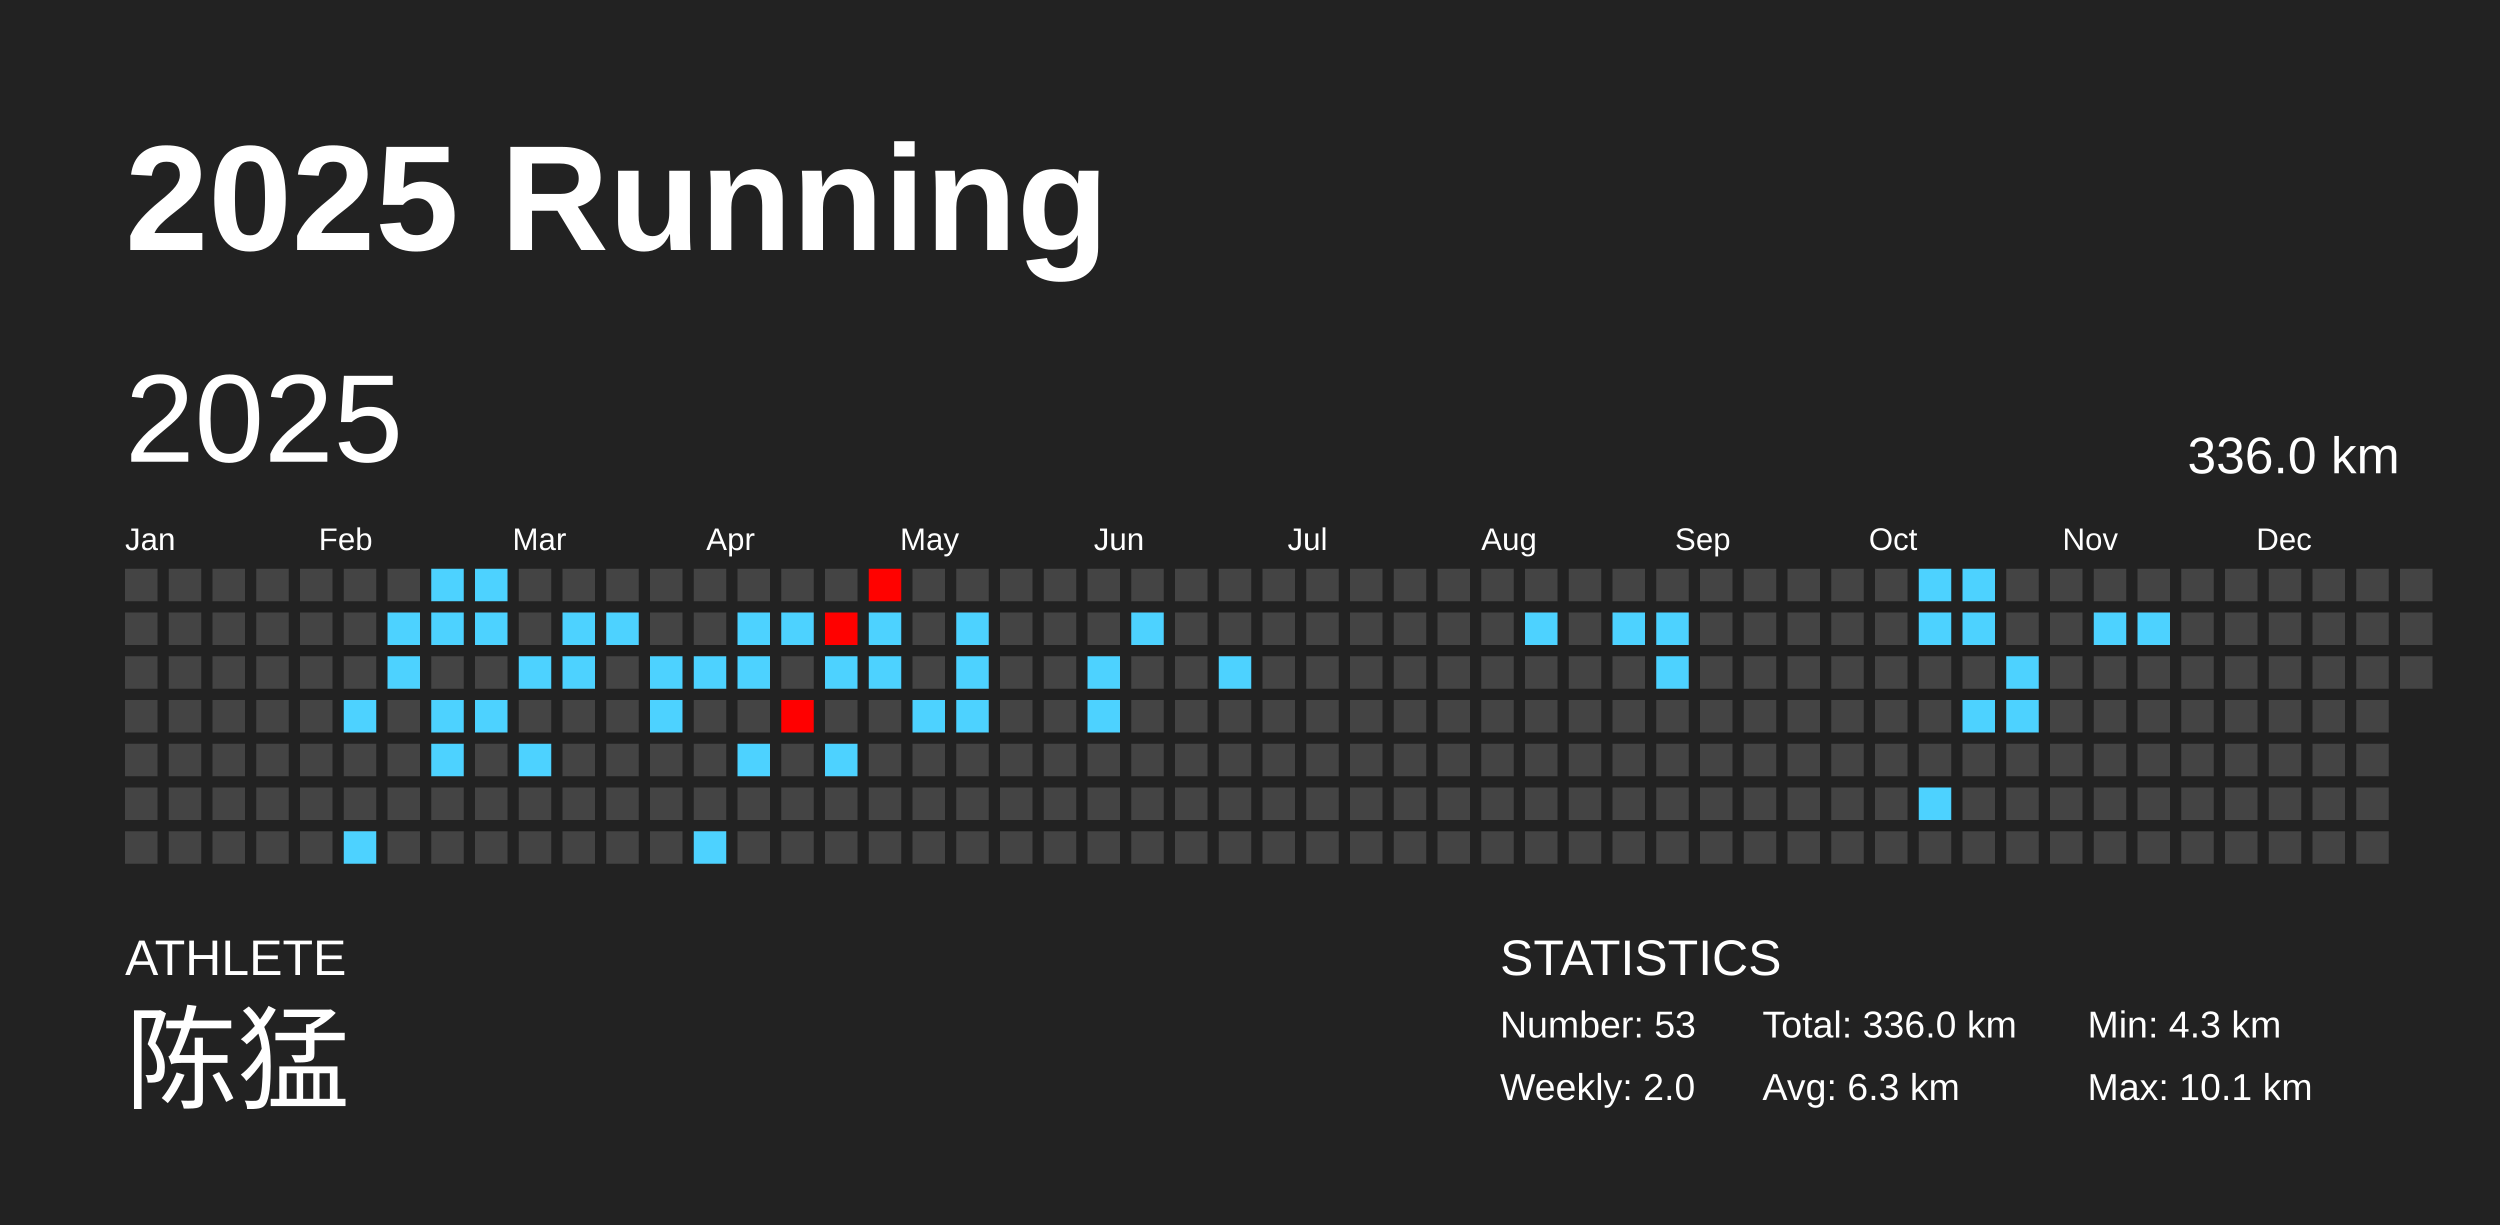
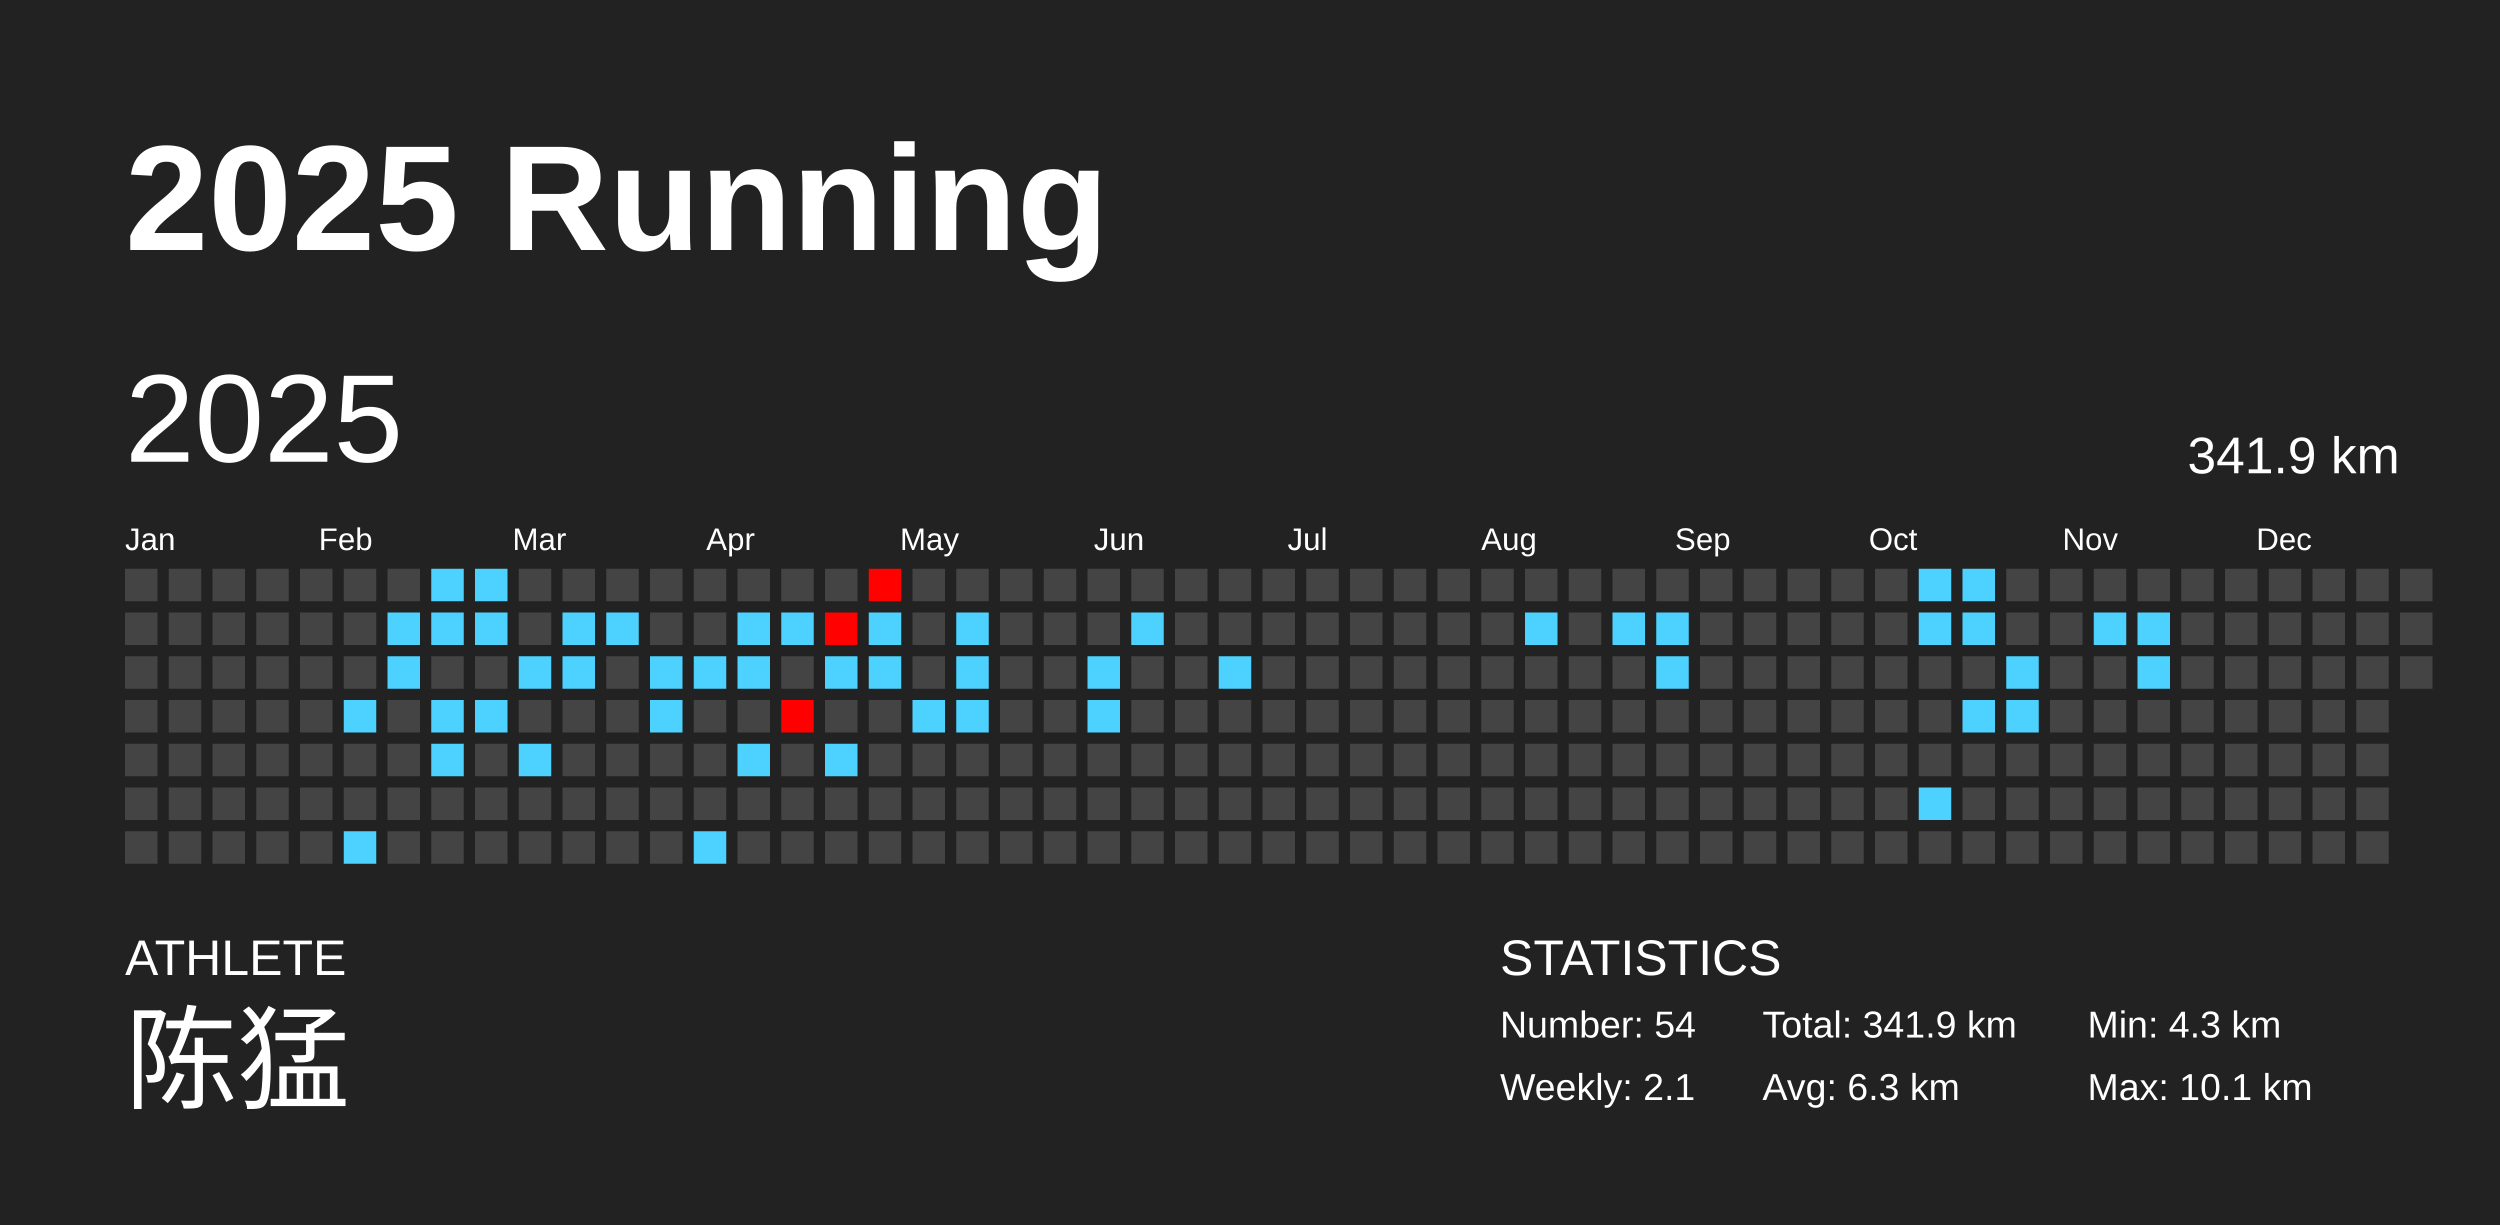
<svg xmlns="http://www.w3.org/2000/svg" baseProfile="full" height="98mm" version="1.1" viewBox="0,0,200,98" width="200mm">
  <defs />
  <rect fill="#222222" height="98" width="200" x="0" y="0" />
  <text fill="#FFFFFF" style="font-size:12px; font-family:Arial; font-weight:bold;" x="10" y="20">2025 Running</text>
  <text fill="#FFFFFF" style="font-size:4px; font-family:Arial" x="10" y="78">ATHLETE</text>
  <text fill="#FFFFFF" style="font-size:9px; font-family:Arial" x="10" y="88">陈猛</text>
  <text fill="#FFFFFF" style="font-size:4px; font-family:Arial" x="120" y="78">STATISTICS</text>
-   <text fill="#FFFFFF" style="font-size:3px; font-family:Arial" x="120" y="83">Number: 53</text>
-   <text fill="#FFFFFF" style="font-size:3px; font-family:Arial" x="120" y="88">Weekly: 2.0</text>
-   <text fill="#FFFFFF" style="font-size:3px; font-family:Arial" x="141" y="83">Total: 336.0 km</text>
+   <text fill="#FFFFFF" style="font-size:3px; font-family:Arial" x="120" y="83">Number: 54</text>
+   <text fill="#FFFFFF" style="font-size:3px; font-family:Arial" x="120" y="88">Weekly: 2.1</text>
+   <text fill="#FFFFFF" style="font-size:3px; font-family:Arial" x="141" y="83">Total: 341.9 km</text>
  <text fill="#FFFFFF" style="font-size:3px; font-family:Arial" x="141" y="88">Avg: 6.3 km</text>
  <text fill="#FFFFFF" style="font-size:3px; font-family:Arial" x="167" y="83">Min: 4.3 km</text>
  <text fill="#FFFFFF" style="font-size:3px; font-family:Arial" x="167" y="88">Max: 10.1 km</text>
  <text dominant-baseline="hanging" fill="#FFFFFF" style="font-size:10.0px; font-family:Arial;" x="10" y="30">2025</text>
-   <text dominant-baseline="hanging" fill="#FFFFFF" style="font-size:4.125px; font-family:Arial;" x="175" y="35">336.0 km</text>
+   <text dominant-baseline="hanging" fill="#FFFFFF" style="font-size:4.125px; font-family:Arial;" x="175" y="35">341.9 km</text>
  <text fill="#FFFFFF" style="font-size:2.5px; font-family:Arial" x="10.0" y="44">Jan</text>
  <text fill="#FFFFFF" style="font-size:2.5px; font-family:Arial" x="25.5" y="44">Feb</text>
  <text fill="#FFFFFF" style="font-size:2.5px; font-family:Arial" x="41.0" y="44">Mar</text>
  <text fill="#FFFFFF" style="font-size:2.5px; font-family:Arial" x="56.5" y="44">Apr</text>
  <text fill="#FFFFFF" style="font-size:2.5px; font-family:Arial" x="72.0" y="44">May</text>
  <text fill="#FFFFFF" style="font-size:2.5px; font-family:Arial" x="87.5" y="44">Jun</text>
  <text fill="#FFFFFF" style="font-size:2.5px; font-family:Arial" x="103.0" y="44">Jul</text>
  <text fill="#FFFFFF" style="font-size:2.5px; font-family:Arial" x="118.5" y="44">Aug</text>
  <text fill="#FFFFFF" style="font-size:2.5px; font-family:Arial" x="134.0" y="44">Sep</text>
  <text fill="#FFFFFF" style="font-size:2.5px; font-family:Arial" x="149.5" y="44">Oct</text>
  <text fill="#FFFFFF" style="font-size:2.5px; font-family:Arial" x="165.0" y="44">Nov</text>
  <text fill="#FFFFFF" style="font-size:2.5px; font-family:Arial" x="180.5" y="44">Dec</text>
  <rect fill="#444444" height="2.6" width="2.6" x="10.0" y="45.5" />
  <rect fill="#444444" height="2.6" width="2.6" x="10.0" y="49.0" />
  <rect fill="#444444" height="2.6" width="2.6" x="10.0" y="52.5" />
  <rect fill="#444444" height="2.6" width="2.6" x="10.0" y="56.0" />
  <rect fill="#444444" height="2.6" width="2.6" x="10.0" y="59.5" />
  <rect fill="#444444" height="2.6" width="2.6" x="10.0" y="63.0" />
  <rect fill="#444444" height="2.6" width="2.6" x="10.0" y="66.5" />
  <rect fill="#444444" height="2.6" width="2.6" x="13.5" y="45.5" />
  <rect fill="#444444" height="2.6" width="2.6" x="13.5" y="49.0" />
  <rect fill="#444444" height="2.6" width="2.6" x="13.5" y="52.5" />
  <rect fill="#444444" height="2.6" width="2.6" x="13.5" y="56.0" />
  <rect fill="#444444" height="2.6" width="2.6" x="13.5" y="59.5" />
  <rect fill="#444444" height="2.6" width="2.6" x="13.5" y="63.0" />
  <rect fill="#444444" height="2.6" width="2.6" x="13.5" y="66.5" />
  <rect fill="#444444" height="2.6" width="2.6" x="17.0" y="45.5" />
  <rect fill="#444444" height="2.6" width="2.6" x="17.0" y="49.0" />
  <rect fill="#444444" height="2.6" width="2.6" x="17.0" y="52.5" />
  <rect fill="#444444" height="2.6" width="2.6" x="17.0" y="56.0" />
  <rect fill="#444444" height="2.6" width="2.6" x="17.0" y="59.5" />
  <rect fill="#444444" height="2.6" width="2.6" x="17.0" y="63.0" />
  <rect fill="#444444" height="2.6" width="2.6" x="17.0" y="66.5" />
  <rect fill="#444444" height="2.6" width="2.6" x="20.5" y="45.5" />
  <rect fill="#444444" height="2.6" width="2.6" x="20.5" y="49.0" />
  <rect fill="#444444" height="2.6" width="2.6" x="20.5" y="52.5" />
  <rect fill="#444444" height="2.6" width="2.6" x="20.5" y="56.0" />
  <rect fill="#444444" height="2.6" width="2.6" x="20.5" y="59.5" />
  <rect fill="#444444" height="2.6" width="2.6" x="20.5" y="63.0" />
  <rect fill="#444444" height="2.6" width="2.6" x="20.5" y="66.5" />
  <rect fill="#444444" height="2.6" width="2.6" x="24.0" y="45.5" />
  <rect fill="#444444" height="2.6" width="2.6" x="24.0" y="49.0" />
  <rect fill="#444444" height="2.6" width="2.6" x="24.0" y="52.5" />
  <rect fill="#444444" height="2.6" width="2.6" x="24.0" y="56.0" />
  <rect fill="#444444" height="2.6" width="2.6" x="24.0" y="59.5" />
  <rect fill="#444444" height="2.6" width="2.6" x="24.0" y="63.0" />
  <rect fill="#444444" height="2.6" width="2.6" x="24.0" y="66.5" />
  <rect fill="#444444" height="2.6" width="2.6" x="27.5" y="45.5" />
  <rect fill="#444444" height="2.6" width="2.6" x="27.5" y="49.0" />
  <rect fill="#444444" height="2.6" width="2.6" x="27.5" y="52.5" />
  <rect fill="#4dd2ff" height="2.6" width="2.6" x="27.5" y="56.0" />
  <rect fill="#444444" height="2.6" width="2.6" x="27.5" y="59.5" />
  <rect fill="#444444" height="2.6" width="2.6" x="27.5" y="63.0" />
  <rect fill="#4dd2ff" height="2.6" width="2.6" x="27.5" y="66.5" />
  <rect fill="#444444" height="2.6" width="2.6" x="31.0" y="45.5" />
  <rect fill="#4dd2ff" height="2.6" width="2.6" x="31.0" y="49.0" />
  <rect fill="#4dd2ff" height="2.6" width="2.6" x="31.0" y="52.5" />
  <rect fill="#444444" height="2.6" width="2.6" x="31.0" y="56.0" />
  <rect fill="#444444" height="2.6" width="2.6" x="31.0" y="59.5" />
  <rect fill="#444444" height="2.6" width="2.6" x="31.0" y="63.0" />
  <rect fill="#444444" height="2.6" width="2.6" x="31.0" y="66.5" />
  <rect fill="#4dd2ff" height="2.6" width="2.6" x="34.5" y="45.5" />
  <rect fill="#4dd2ff" height="2.6" width="2.6" x="34.5" y="49.0" />
  <rect fill="#444444" height="2.6" width="2.6" x="34.5" y="52.5" />
  <rect fill="#4dd2ff" height="2.6" width="2.6" x="34.5" y="56.0" />
  <rect fill="#4dd2ff" height="2.6" width="2.6" x="34.5" y="59.5" />
  <rect fill="#444444" height="2.6" width="2.6" x="34.5" y="63.0" />
  <rect fill="#444444" height="2.6" width="2.6" x="34.5" y="66.5" />
  <rect fill="#4dd2ff" height="2.6" width="2.6" x="38.0" y="45.5" />
  <rect fill="#4dd2ff" height="2.6" width="2.6" x="38.0" y="49.0" />
  <rect fill="#444444" height="2.6" width="2.6" x="38.0" y="52.5" />
  <rect fill="#4dd2ff" height="2.6" width="2.6" x="38.0" y="56.0" />
  <rect fill="#444444" height="2.6" width="2.6" x="38.0" y="59.5" />
  <rect fill="#444444" height="2.6" width="2.6" x="38.0" y="63.0" />
  <rect fill="#444444" height="2.6" width="2.6" x="38.0" y="66.5" />
  <rect fill="#444444" height="2.6" width="2.6" x="41.5" y="45.5" />
  <rect fill="#444444" height="2.6" width="2.6" x="41.5" y="49.0" />
  <rect fill="#4dd2ff" height="2.6" width="2.6" x="41.5" y="52.5" />
  <rect fill="#444444" height="2.6" width="2.6" x="41.5" y="56.0" />
  <rect fill="#4dd2ff" height="2.6" width="2.6" x="41.5" y="59.5" />
  <rect fill="#444444" height="2.6" width="2.6" x="41.5" y="63.0" />
  <rect fill="#444444" height="2.6" width="2.6" x="41.5" y="66.5" />
  <rect fill="#444444" height="2.6" width="2.6" x="45.0" y="45.5" />
  <rect fill="#4dd2ff" height="2.6" width="2.6" x="45.0" y="49.0" />
  <rect fill="#4dd2ff" height="2.6" width="2.6" x="45.0" y="52.5" />
  <rect fill="#444444" height="2.6" width="2.6" x="45.0" y="56.0" />
  <rect fill="#444444" height="2.6" width="2.6" x="45.0" y="59.5" />
  <rect fill="#444444" height="2.6" width="2.6" x="45.0" y="63.0" />
  <rect fill="#444444" height="2.6" width="2.6" x="45.0" y="66.5" />
  <rect fill="#444444" height="2.6" width="2.6" x="48.5" y="45.5" />
  <rect fill="#4dd2ff" height="2.6" width="2.6" x="48.5" y="49.0" />
  <rect fill="#444444" height="2.6" width="2.6" x="48.5" y="52.5" />
  <rect fill="#444444" height="2.6" width="2.6" x="48.5" y="56.0" />
  <rect fill="#444444" height="2.6" width="2.6" x="48.5" y="59.5" />
  <rect fill="#444444" height="2.6" width="2.6" x="48.5" y="63.0" />
  <rect fill="#444444" height="2.6" width="2.6" x="48.5" y="66.5" />
  <rect fill="#444444" height="2.6" width="2.6" x="52.0" y="45.5" />
  <rect fill="#444444" height="2.6" width="2.6" x="52.0" y="49.0" />
  <rect fill="#4dd2ff" height="2.6" width="2.6" x="52.0" y="52.5" />
  <rect fill="#4dd2ff" height="2.6" width="2.6" x="52.0" y="56.0" />
  <rect fill="#444444" height="2.6" width="2.6" x="52.0" y="59.5" />
  <rect fill="#444444" height="2.6" width="2.6" x="52.0" y="63.0" />
  <rect fill="#444444" height="2.6" width="2.6" x="52.0" y="66.5" />
  <rect fill="#444444" height="2.6" width="2.6" x="55.5" y="45.5" />
  <rect fill="#444444" height="2.6" width="2.6" x="55.5" y="49.0" />
  <rect fill="#4dd2ff" height="2.6" width="2.6" x="55.5" y="52.5" />
  <rect fill="#444444" height="2.6" width="2.6" x="55.5" y="56.0" />
  <rect fill="#444444" height="2.6" width="2.6" x="55.5" y="59.5" />
  <rect fill="#444444" height="2.6" width="2.6" x="55.5" y="63.0" />
  <rect fill="#4dd2ff" height="2.6" width="2.6" x="55.5" y="66.5" />
  <rect fill="#444444" height="2.6" width="2.6" x="59.0" y="45.5" />
  <rect fill="#4dd2ff" height="2.6" width="2.6" x="59.0" y="49.0" />
  <rect fill="#4dd2ff" height="2.6" width="2.6" x="59.0" y="52.5" />
  <rect fill="#444444" height="2.6" width="2.6" x="59.0" y="56.0" />
  <rect fill="#4dd2ff" height="2.6" width="2.6" x="59.0" y="59.5" />
  <rect fill="#444444" height="2.6" width="2.6" x="59.0" y="63.0" />
  <rect fill="#444444" height="2.6" width="2.6" x="59.0" y="66.5" />
  <rect fill="#444444" height="2.6" width="2.6" x="62.5" y="45.5" />
  <rect fill="#4dd2ff" height="2.6" width="2.6" x="62.5" y="49.0" />
  <rect fill="#444444" height="2.6" width="2.6" x="62.5" y="52.5" />
  <rect fill="#ff0000" height="2.6" width="2.6" x="62.5" y="56.0" />
  <rect fill="#444444" height="2.6" width="2.6" x="62.5" y="59.5" />
  <rect fill="#444444" height="2.6" width="2.6" x="62.5" y="63.0" />
  <rect fill="#444444" height="2.6" width="2.6" x="62.5" y="66.5" />
  <rect fill="#444444" height="2.6" width="2.6" x="66.0" y="45.5" />
  <rect fill="#ff0100" height="2.6" width="2.6" x="66.0" y="49.0" />
  <rect fill="#4dd2ff" height="2.6" width="2.6" x="66.0" y="52.5" />
  <rect fill="#444444" height="2.6" width="2.6" x="66.0" y="56.0" />
  <rect fill="#4dd2ff" height="2.6" width="2.6" x="66.0" y="59.5" />
  <rect fill="#444444" height="2.6" width="2.6" x="66.0" y="63.0" />
  <rect fill="#444444" height="2.6" width="2.6" x="66.0" y="66.5" />
  <rect fill="#ff0200" height="2.6" width="2.6" x="69.5" y="45.5" />
  <rect fill="#4dd2ff" height="2.6" width="2.6" x="69.5" y="49.0" />
  <rect fill="#4dd2ff" height="2.6" width="2.6" x="69.5" y="52.5" />
  <rect fill="#444444" height="2.6" width="2.6" x="69.5" y="56.0" />
  <rect fill="#444444" height="2.6" width="2.6" x="69.5" y="59.5" />
  <rect fill="#444444" height="2.6" width="2.6" x="69.5" y="63.0" />
  <rect fill="#444444" height="2.6" width="2.6" x="69.5" y="66.5" />
  <rect fill="#444444" height="2.6" width="2.6" x="73.0" y="45.5" />
  <rect fill="#444444" height="2.6" width="2.6" x="73.0" y="49.0" />
  <rect fill="#444444" height="2.6" width="2.6" x="73.0" y="52.5" />
  <rect fill="#4dd2ff" height="2.6" width="2.6" x="73.0" y="56.0" />
  <rect fill="#444444" height="2.6" width="2.6" x="73.0" y="59.5" />
  <rect fill="#444444" height="2.6" width="2.6" x="73.0" y="63.0" />
  <rect fill="#444444" height="2.6" width="2.6" x="73.0" y="66.5" />
  <rect fill="#444444" height="2.6" width="2.6" x="76.5" y="45.5" />
  <rect fill="#4dd2ff" height="2.6" width="2.6" x="76.5" y="49.0" />
  <rect fill="#4dd2ff" height="2.6" width="2.6" x="76.5" y="52.5" />
  <rect fill="#4dd2ff" height="2.6" width="2.6" x="76.5" y="56.0" />
  <rect fill="#444444" height="2.6" width="2.6" x="76.5" y="59.5" />
  <rect fill="#444444" height="2.6" width="2.6" x="76.5" y="63.0" />
  <rect fill="#444444" height="2.6" width="2.6" x="76.5" y="66.5" />
  <rect fill="#444444" height="2.6" width="2.6" x="80.0" y="45.5" />
  <rect fill="#444444" height="2.6" width="2.6" x="80.0" y="49.0" />
  <rect fill="#444444" height="2.6" width="2.6" x="80.0" y="52.5" />
  <rect fill="#444444" height="2.6" width="2.6" x="80.0" y="56.0" />
  <rect fill="#444444" height="2.6" width="2.6" x="80.0" y="59.5" />
  <rect fill="#444444" height="2.6" width="2.6" x="80.0" y="63.0" />
  <rect fill="#444444" height="2.6" width="2.6" x="80.0" y="66.5" />
  <rect fill="#444444" height="2.6" width="2.6" x="83.5" y="45.5" />
  <rect fill="#444444" height="2.6" width="2.6" x="83.5" y="49.0" />
  <rect fill="#444444" height="2.6" width="2.6" x="83.5" y="52.5" />
  <rect fill="#444444" height="2.6" width="2.6" x="83.5" y="56.0" />
  <rect fill="#444444" height="2.6" width="2.6" x="83.5" y="59.5" />
  <rect fill="#444444" height="2.6" width="2.6" x="83.5" y="63.0" />
  <rect fill="#444444" height="2.6" width="2.6" x="83.5" y="66.5" />
  <rect fill="#444444" height="2.6" width="2.6" x="87.0" y="45.5" />
  <rect fill="#444444" height="2.6" width="2.6" x="87.0" y="49.0" />
  <rect fill="#4dd2ff" height="2.6" width="2.6" x="87.0" y="52.5" />
  <rect fill="#4dd2ff" height="2.6" width="2.6" x="87.0" y="56.0" />
  <rect fill="#444444" height="2.6" width="2.6" x="87.0" y="59.5" />
  <rect fill="#444444" height="2.6" width="2.6" x="87.0" y="63.0" />
  <rect fill="#444444" height="2.6" width="2.6" x="87.0" y="66.5" />
  <rect fill="#444444" height="2.6" width="2.6" x="90.5" y="45.5" />
  <rect fill="#4dd2ff" height="2.6" width="2.6" x="90.5" y="49.0" />
  <rect fill="#444444" height="2.6" width="2.6" x="90.5" y="52.5" />
  <rect fill="#444444" height="2.6" width="2.6" x="90.5" y="56.0" />
  <rect fill="#444444" height="2.6" width="2.6" x="90.5" y="59.5" />
  <rect fill="#444444" height="2.6" width="2.6" x="90.5" y="63.0" />
  <rect fill="#444444" height="2.6" width="2.6" x="90.5" y="66.5" />
  <rect fill="#444444" height="2.6" width="2.6" x="94.0" y="45.5" />
  <rect fill="#444444" height="2.6" width="2.6" x="94.0" y="49.0" />
  <rect fill="#444444" height="2.6" width="2.6" x="94.0" y="52.5" />
  <rect fill="#444444" height="2.6" width="2.6" x="94.0" y="56.0" />
  <rect fill="#444444" height="2.6" width="2.6" x="94.0" y="59.5" />
  <rect fill="#444444" height="2.6" width="2.6" x="94.0" y="63.0" />
  <rect fill="#444444" height="2.6" width="2.6" x="94.0" y="66.5" />
  <rect fill="#444444" height="2.6" width="2.6" x="97.5" y="45.5" />
  <rect fill="#444444" height="2.6" width="2.6" x="97.5" y="49.0" />
  <rect fill="#4dd2ff" height="2.6" width="2.6" x="97.5" y="52.5" />
  <rect fill="#444444" height="2.6" width="2.6" x="97.5" y="56.0" />
  <rect fill="#444444" height="2.6" width="2.6" x="97.5" y="59.5" />
  <rect fill="#444444" height="2.6" width="2.6" x="97.5" y="63.0" />
  <rect fill="#444444" height="2.6" width="2.6" x="97.5" y="66.5" />
  <rect fill="#444444" height="2.6" width="2.6" x="101.0" y="45.5" />
  <rect fill="#444444" height="2.6" width="2.6" x="101.0" y="49.0" />
  <rect fill="#444444" height="2.6" width="2.6" x="101.0" y="52.5" />
  <rect fill="#444444" height="2.6" width="2.6" x="101.0" y="56.0" />
  <rect fill="#444444" height="2.6" width="2.6" x="101.0" y="59.5" />
  <rect fill="#444444" height="2.6" width="2.6" x="101.0" y="63.0" />
  <rect fill="#444444" height="2.6" width="2.6" x="101.0" y="66.5" />
  <rect fill="#444444" height="2.6" width="2.6" x="104.5" y="45.5" />
  <rect fill="#444444" height="2.6" width="2.6" x="104.5" y="49.0" />
  <rect fill="#444444" height="2.6" width="2.6" x="104.5" y="52.5" />
  <rect fill="#444444" height="2.6" width="2.6" x="104.5" y="56.0" />
  <rect fill="#444444" height="2.6" width="2.6" x="104.5" y="59.5" />
  <rect fill="#444444" height="2.6" width="2.6" x="104.5" y="63.0" />
  <rect fill="#444444" height="2.6" width="2.6" x="104.5" y="66.5" />
  <rect fill="#444444" height="2.6" width="2.6" x="108.0" y="45.5" />
  <rect fill="#444444" height="2.6" width="2.6" x="108.0" y="49.0" />
  <rect fill="#444444" height="2.6" width="2.6" x="108.0" y="52.5" />
  <rect fill="#444444" height="2.6" width="2.6" x="108.0" y="56.0" />
  <rect fill="#444444" height="2.6" width="2.6" x="108.0" y="59.5" />
  <rect fill="#444444" height="2.6" width="2.6" x="108.0" y="63.0" />
  <rect fill="#444444" height="2.6" width="2.6" x="108.0" y="66.5" />
  <rect fill="#444444" height="2.6" width="2.6" x="111.5" y="45.5" />
  <rect fill="#444444" height="2.6" width="2.6" x="111.5" y="49.0" />
  <rect fill="#444444" height="2.6" width="2.6" x="111.5" y="52.5" />
  <rect fill="#444444" height="2.6" width="2.6" x="111.5" y="56.0" />
  <rect fill="#444444" height="2.6" width="2.6" x="111.5" y="59.5" />
  <rect fill="#444444" height="2.6" width="2.6" x="111.5" y="63.0" />
  <rect fill="#444444" height="2.6" width="2.6" x="111.5" y="66.5" />
  <rect fill="#444444" height="2.6" width="2.6" x="115.0" y="45.5" />
  <rect fill="#444444" height="2.6" width="2.6" x="115.0" y="49.0" />
  <rect fill="#444444" height="2.6" width="2.6" x="115.0" y="52.5" />
  <rect fill="#444444" height="2.6" width="2.6" x="115.0" y="56.0" />
  <rect fill="#444444" height="2.6" width="2.6" x="115.0" y="59.5" />
  <rect fill="#444444" height="2.6" width="2.6" x="115.0" y="63.0" />
  <rect fill="#444444" height="2.6" width="2.6" x="115.0" y="66.5" />
  <rect fill="#444444" height="2.6" width="2.6" x="118.5" y="45.5" />
  <rect fill="#444444" height="2.6" width="2.6" x="118.5" y="49.0" />
  <rect fill="#444444" height="2.6" width="2.6" x="118.5" y="52.5" />
  <rect fill="#444444" height="2.6" width="2.6" x="118.5" y="56.0" />
  <rect fill="#444444" height="2.6" width="2.6" x="118.5" y="59.5" />
  <rect fill="#444444" height="2.6" width="2.6" x="118.5" y="63.0" />
  <rect fill="#444444" height="2.6" width="2.6" x="118.5" y="66.5" />
  <rect fill="#444444" height="2.6" width="2.6" x="122.0" y="45.5" />
  <rect fill="#4dd2ff" height="2.6" width="2.6" x="122.0" y="49.0" />
  <rect fill="#444444" height="2.6" width="2.6" x="122.0" y="52.5" />
  <rect fill="#444444" height="2.6" width="2.6" x="122.0" y="56.0" />
  <rect fill="#444444" height="2.6" width="2.6" x="122.0" y="59.5" />
  <rect fill="#444444" height="2.6" width="2.6" x="122.0" y="63.0" />
  <rect fill="#444444" height="2.6" width="2.6" x="122.0" y="66.5" />
  <rect fill="#444444" height="2.6" width="2.6" x="125.5" y="45.5" />
  <rect fill="#444444" height="2.6" width="2.6" x="125.5" y="49.0" />
  <rect fill="#444444" height="2.6" width="2.6" x="125.5" y="52.5" />
  <rect fill="#444444" height="2.6" width="2.6" x="125.5" y="56.0" />
  <rect fill="#444444" height="2.6" width="2.6" x="125.5" y="59.5" />
  <rect fill="#444444" height="2.6" width="2.6" x="125.5" y="63.0" />
  <rect fill="#444444" height="2.6" width="2.6" x="125.5" y="66.5" />
  <rect fill="#444444" height="2.6" width="2.6" x="129.0" y="45.5" />
  <rect fill="#4dd2ff" height="2.6" width="2.6" x="129.0" y="49.0" />
  <rect fill="#444444" height="2.6" width="2.6" x="129.0" y="52.5" />
  <rect fill="#444444" height="2.6" width="2.6" x="129.0" y="56.0" />
  <rect fill="#444444" height="2.6" width="2.6" x="129.0" y="59.5" />
  <rect fill="#444444" height="2.6" width="2.6" x="129.0" y="63.0" />
  <rect fill="#444444" height="2.6" width="2.6" x="129.0" y="66.5" />
  <rect fill="#444444" height="2.6" width="2.6" x="132.5" y="45.5" />
  <rect fill="#4dd2ff" height="2.6" width="2.6" x="132.5" y="49.0" />
  <rect fill="#4dd2ff" height="2.6" width="2.6" x="132.5" y="52.5" />
  <rect fill="#444444" height="2.6" width="2.6" x="132.5" y="56.0" />
  <rect fill="#444444" height="2.6" width="2.6" x="132.5" y="59.5" />
  <rect fill="#444444" height="2.6" width="2.6" x="132.5" y="63.0" />
  <rect fill="#444444" height="2.6" width="2.6" x="132.5" y="66.5" />
  <rect fill="#444444" height="2.6" width="2.6" x="136.0" y="45.5" />
  <rect fill="#444444" height="2.6" width="2.6" x="136.0" y="49.0" />
  <rect fill="#444444" height="2.6" width="2.6" x="136.0" y="52.5" />
  <rect fill="#444444" height="2.6" width="2.6" x="136.0" y="56.0" />
  <rect fill="#444444" height="2.6" width="2.6" x="136.0" y="59.5" />
  <rect fill="#444444" height="2.6" width="2.6" x="136.0" y="63.0" />
  <rect fill="#444444" height="2.6" width="2.6" x="136.0" y="66.5" />
  <rect fill="#444444" height="2.6" width="2.6" x="139.5" y="45.5" />
  <rect fill="#444444" height="2.6" width="2.6" x="139.5" y="49.0" />
  <rect fill="#444444" height="2.6" width="2.6" x="139.5" y="52.5" />
  <rect fill="#444444" height="2.6" width="2.6" x="139.5" y="56.0" />
  <rect fill="#444444" height="2.6" width="2.6" x="139.5" y="59.5" />
  <rect fill="#444444" height="2.6" width="2.6" x="139.5" y="63.0" />
  <rect fill="#444444" height="2.6" width="2.6" x="139.5" y="66.5" />
  <rect fill="#444444" height="2.6" width="2.6" x="143.0" y="45.5" />
  <rect fill="#444444" height="2.6" width="2.6" x="143.0" y="49.0" />
  <rect fill="#444444" height="2.6" width="2.6" x="143.0" y="52.5" />
  <rect fill="#444444" height="2.6" width="2.6" x="143.0" y="56.0" />
  <rect fill="#444444" height="2.6" width="2.6" x="143.0" y="59.5" />
  <rect fill="#444444" height="2.6" width="2.6" x="143.0" y="63.0" />
  <rect fill="#444444" height="2.6" width="2.6" x="143.0" y="66.5" />
  <rect fill="#444444" height="2.6" width="2.6" x="146.5" y="45.5" />
  <rect fill="#444444" height="2.6" width="2.6" x="146.5" y="49.0" />
  <rect fill="#444444" height="2.6" width="2.6" x="146.5" y="52.5" />
  <rect fill="#444444" height="2.6" width="2.6" x="146.5" y="56.0" />
  <rect fill="#444444" height="2.6" width="2.6" x="146.5" y="59.5" />
  <rect fill="#444444" height="2.6" width="2.6" x="146.5" y="63.0" />
  <rect fill="#444444" height="2.6" width="2.6" x="146.5" y="66.5" />
  <rect fill="#444444" height="2.6" width="2.6" x="150.0" y="45.5" />
  <rect fill="#444444" height="2.6" width="2.6" x="150.0" y="49.0" />
  <rect fill="#444444" height="2.6" width="2.6" x="150.0" y="52.5" />
  <rect fill="#444444" height="2.6" width="2.6" x="150.0" y="56.0" />
  <rect fill="#444444" height="2.6" width="2.6" x="150.0" y="59.5" />
  <rect fill="#444444" height="2.6" width="2.6" x="150.0" y="63.0" />
  <rect fill="#444444" height="2.6" width="2.6" x="150.0" y="66.5" />
  <rect fill="#4dd2ff" height="2.6" width="2.6" x="153.5" y="45.5" />
  <rect fill="#4dd2ff" height="2.6" width="2.6" x="153.5" y="49.0" />
  <rect fill="#444444" height="2.6" width="2.6" x="153.5" y="52.5" />
  <rect fill="#444444" height="2.6" width="2.6" x="153.5" y="56.0" />
  <rect fill="#444444" height="2.6" width="2.6" x="153.5" y="59.5" />
  <rect fill="#4dd2ff" height="2.6" width="2.6" x="153.5" y="63.0" />
  <rect fill="#444444" height="2.6" width="2.6" x="153.5" y="66.5" />
  <rect fill="#4dd2ff" height="2.6" width="2.6" x="157.0" y="45.5" />
  <rect fill="#4dd2ff" height="2.6" width="2.6" x="157.0" y="49.0" />
  <rect fill="#444444" height="2.6" width="2.6" x="157.0" y="52.5" />
  <rect fill="#4dd2ff" height="2.6" width="2.6" x="157.0" y="56.0" />
  <rect fill="#444444" height="2.6" width="2.6" x="157.0" y="59.5" />
  <rect fill="#444444" height="2.6" width="2.6" x="157.0" y="63.0" />
  <rect fill="#444444" height="2.6" width="2.6" x="157.0" y="66.5" />
  <rect fill="#444444" height="2.6" width="2.6" x="160.5" y="45.5" />
  <rect fill="#444444" height="2.6" width="2.6" x="160.5" y="49.0" />
  <rect fill="#4dd2ff" height="2.6" width="2.6" x="160.5" y="52.5" />
  <rect fill="#4dd2ff" height="2.6" width="2.6" x="160.5" y="56.0" />
  <rect fill="#444444" height="2.6" width="2.6" x="160.5" y="59.5" />
  <rect fill="#444444" height="2.6" width="2.6" x="160.5" y="63.0" />
  <rect fill="#444444" height="2.6" width="2.6" x="160.5" y="66.5" />
  <rect fill="#444444" height="2.6" width="2.6" x="164.0" y="45.5" />
  <rect fill="#444444" height="2.6" width="2.6" x="164.0" y="49.0" />
  <rect fill="#444444" height="2.6" width="2.6" x="164.0" y="52.5" />
  <rect fill="#444444" height="2.6" width="2.6" x="164.0" y="56.0" />
  <rect fill="#444444" height="2.6" width="2.6" x="164.0" y="59.5" />
  <rect fill="#444444" height="2.6" width="2.6" x="164.0" y="63.0" />
  <rect fill="#444444" height="2.6" width="2.6" x="164.0" y="66.5" />
  <rect fill="#444444" height="2.6" width="2.6" x="167.5" y="45.5" />
  <rect fill="#4dd2ff" height="2.6" width="2.6" x="167.5" y="49.0" />
  <rect fill="#444444" height="2.6" width="2.6" x="167.5" y="52.5" />
  <rect fill="#444444" height="2.6" width="2.6" x="167.5" y="56.0" />
  <rect fill="#444444" height="2.6" width="2.6" x="167.5" y="59.5" />
  <rect fill="#444444" height="2.6" width="2.6" x="167.5" y="63.0" />
  <rect fill="#444444" height="2.6" width="2.6" x="167.5" y="66.5" />
  <rect fill="#444444" height="2.6" width="2.6" x="171.0" y="45.5" />
  <rect fill="#4dd2ff" height="2.6" width="2.6" x="171.0" y="49.0" />
-   <rect fill="#444444" height="2.6" width="2.6" x="171.0" y="52.5" />
+   <rect fill="#4dd2ff" height="2.6" width="2.6" x="171.0" y="52.5" />
  <rect fill="#444444" height="2.6" width="2.6" x="171.0" y="56.0" />
  <rect fill="#444444" height="2.6" width="2.6" x="171.0" y="59.5" />
  <rect fill="#444444" height="2.6" width="2.6" x="171.0" y="63.0" />
  <rect fill="#444444" height="2.6" width="2.6" x="171.0" y="66.5" />
  <rect fill="#444444" height="2.6" width="2.6" x="174.5" y="45.5" />
  <rect fill="#444444" height="2.6" width="2.6" x="174.5" y="49.0" />
  <rect fill="#444444" height="2.6" width="2.6" x="174.5" y="52.5" />
  <rect fill="#444444" height="2.6" width="2.6" x="174.5" y="56.0" />
  <rect fill="#444444" height="2.6" width="2.6" x="174.5" y="59.5" />
  <rect fill="#444444" height="2.6" width="2.6" x="174.5" y="63.0" />
  <rect fill="#444444" height="2.6" width="2.6" x="174.5" y="66.5" />
  <rect fill="#444444" height="2.6" width="2.6" x="178.0" y="45.5" />
  <rect fill="#444444" height="2.6" width="2.6" x="178.0" y="49.0" />
  <rect fill="#444444" height="2.6" width="2.6" x="178.0" y="52.5" />
  <rect fill="#444444" height="2.6" width="2.6" x="178.0" y="56.0" />
  <rect fill="#444444" height="2.6" width="2.6" x="178.0" y="59.5" />
  <rect fill="#444444" height="2.6" width="2.6" x="178.0" y="63.0" />
  <rect fill="#444444" height="2.6" width="2.6" x="178.0" y="66.5" />
  <rect fill="#444444" height="2.6" width="2.6" x="181.5" y="45.5" />
  <rect fill="#444444" height="2.6" width="2.6" x="181.5" y="49.0" />
  <rect fill="#444444" height="2.6" width="2.6" x="181.5" y="52.5" />
  <rect fill="#444444" height="2.6" width="2.6" x="181.5" y="56.0" />
  <rect fill="#444444" height="2.6" width="2.6" x="181.5" y="59.5" />
  <rect fill="#444444" height="2.6" width="2.6" x="181.5" y="63.0" />
  <rect fill="#444444" height="2.6" width="2.6" x="181.5" y="66.5" />
  <rect fill="#444444" height="2.6" width="2.6" x="185.0" y="45.5" />
  <rect fill="#444444" height="2.6" width="2.6" x="185.0" y="49.0" />
  <rect fill="#444444" height="2.6" width="2.6" x="185.0" y="52.5" />
  <rect fill="#444444" height="2.6" width="2.6" x="185.0" y="56.0" />
  <rect fill="#444444" height="2.6" width="2.6" x="185.0" y="59.5" />
  <rect fill="#444444" height="2.6" width="2.6" x="185.0" y="63.0" />
  <rect fill="#444444" height="2.6" width="2.6" x="185.0" y="66.5" />
  <rect fill="#444444" height="2.6" width="2.6" x="188.5" y="45.5" />
  <rect fill="#444444" height="2.6" width="2.6" x="188.5" y="49.0" />
  <rect fill="#444444" height="2.6" width="2.6" x="188.5" y="52.5" />
  <rect fill="#444444" height="2.6" width="2.6" x="188.5" y="56.0" />
  <rect fill="#444444" height="2.6" width="2.6" x="188.5" y="59.5" />
  <rect fill="#444444" height="2.6" width="2.6" x="188.5" y="63.0" />
  <rect fill="#444444" height="2.6" width="2.6" x="188.5" y="66.5" />
  <rect fill="#444444" height="2.6" width="2.6" x="192.0" y="45.5" />
  <rect fill="#444444" height="2.6" width="2.6" x="192.0" y="49.0" />
  <rect fill="#444444" height="2.6" width="2.6" x="192.0" y="52.5" />
</svg>
